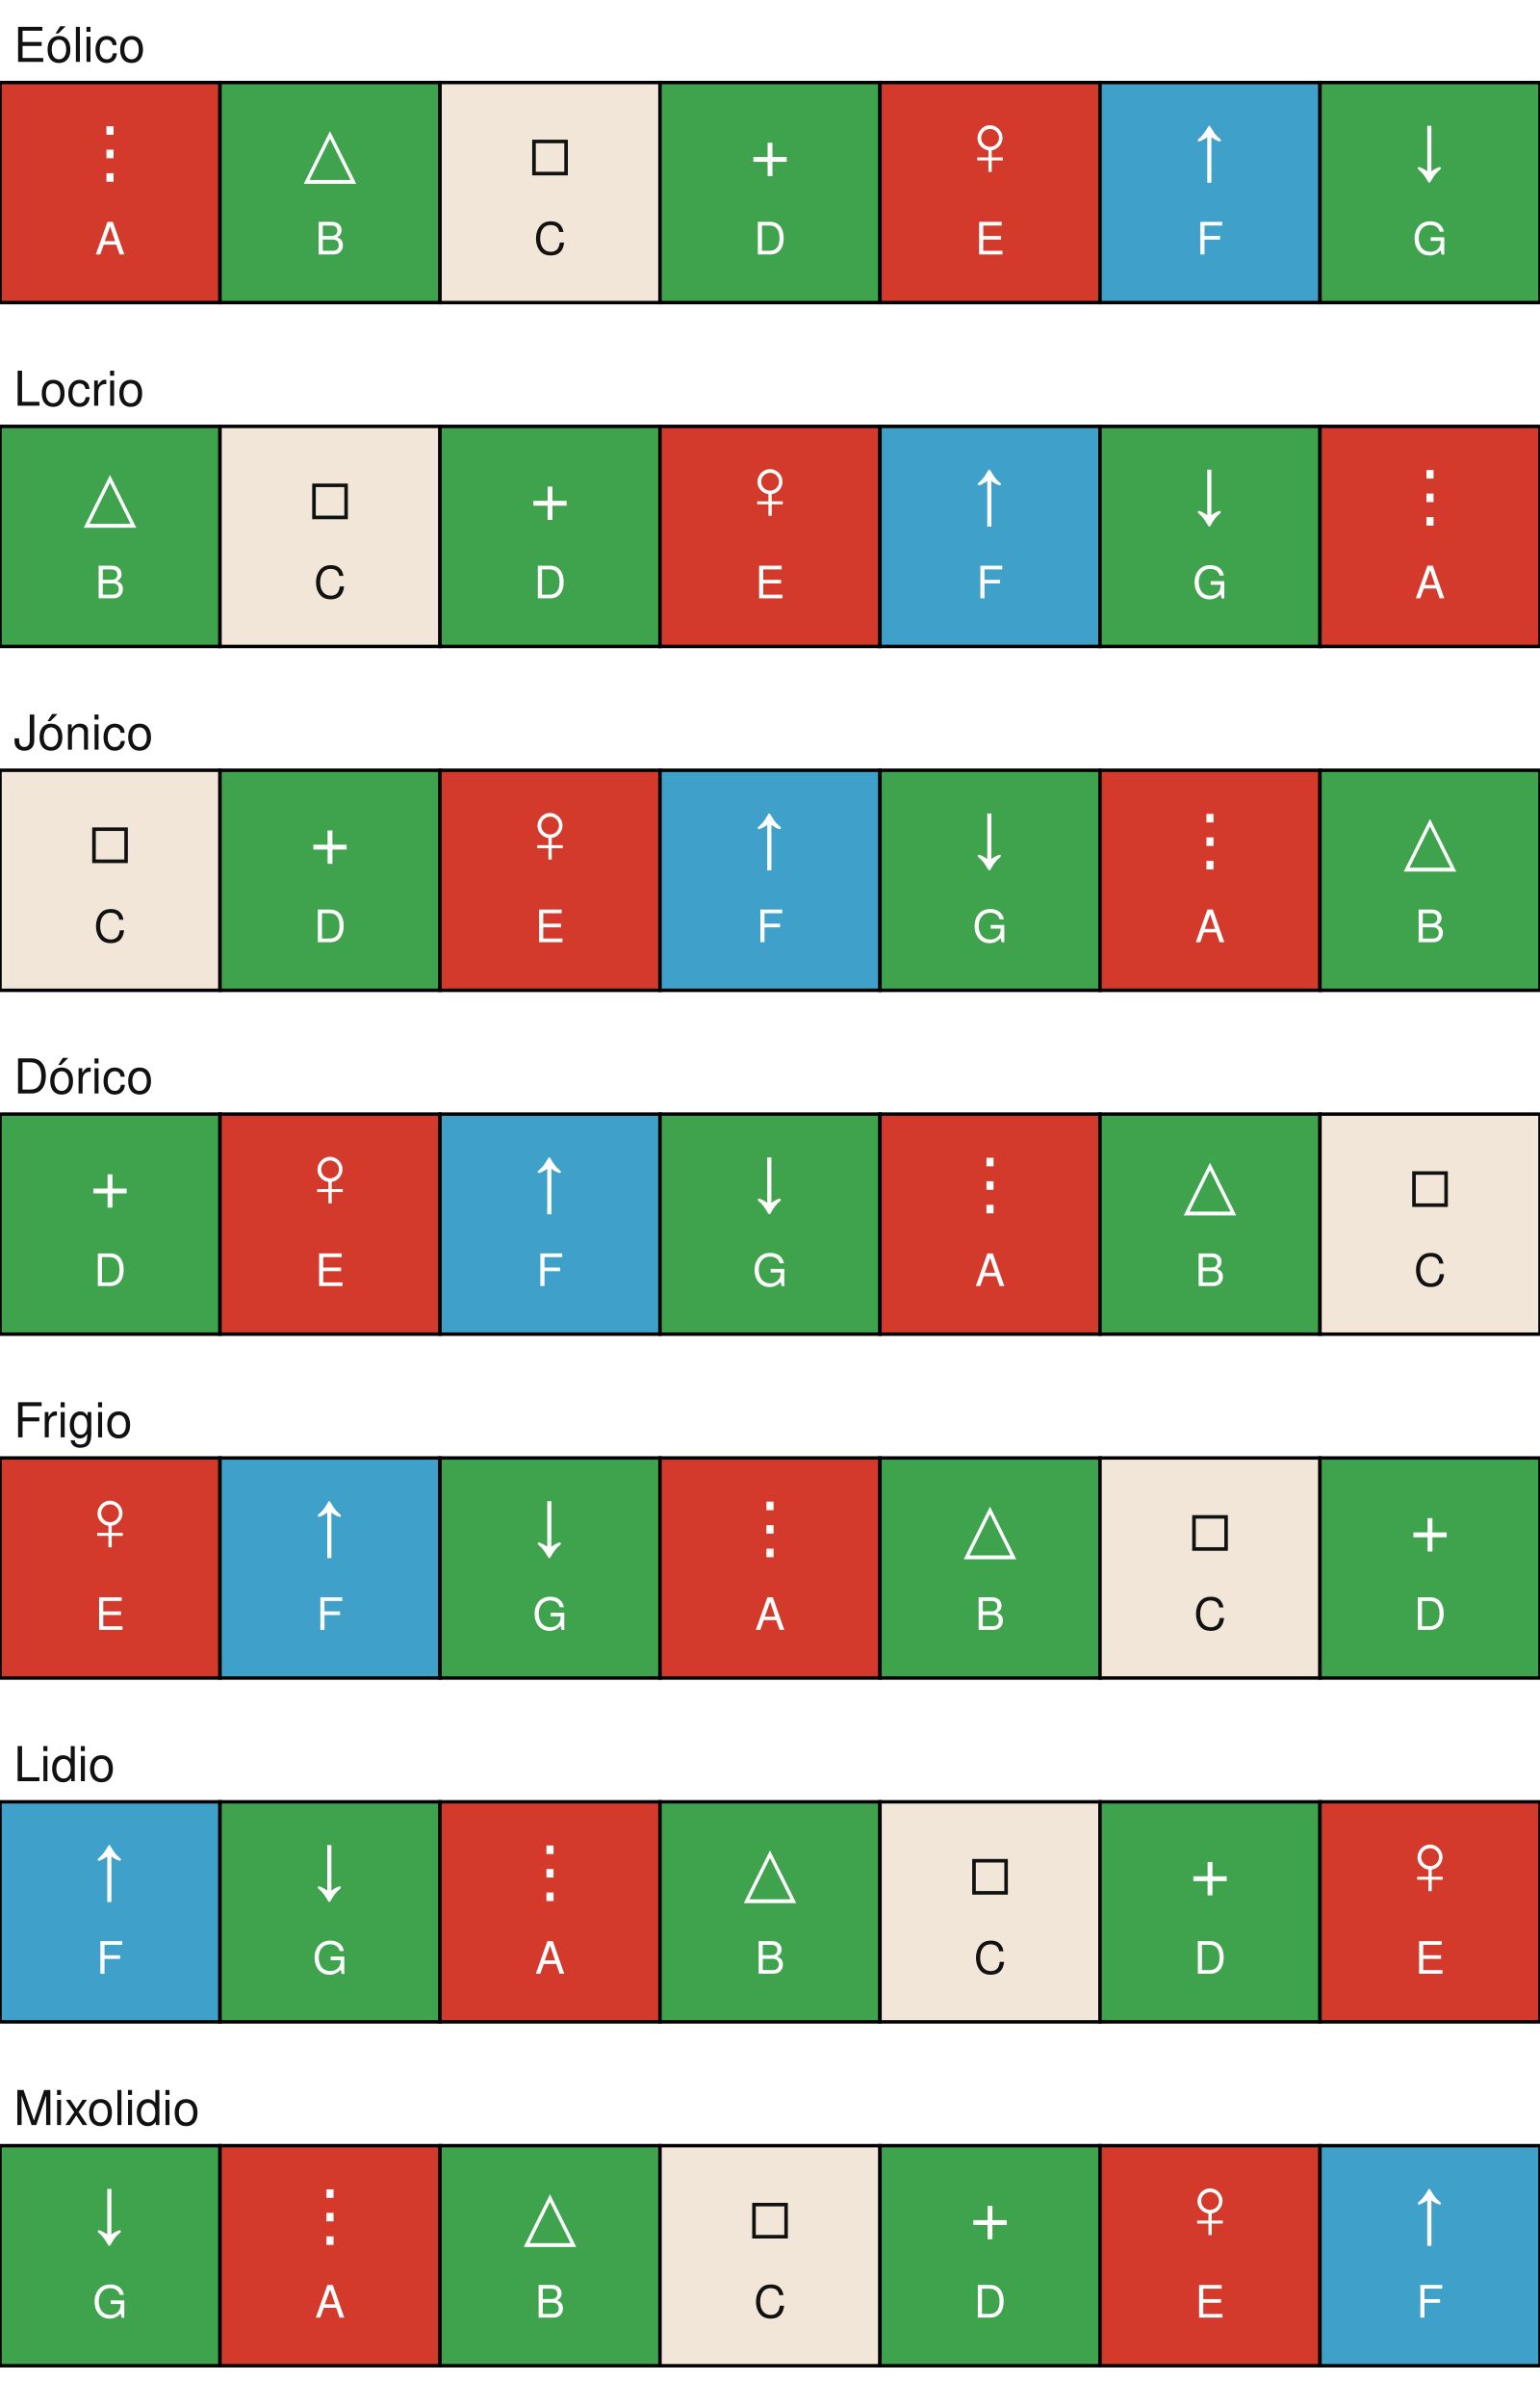
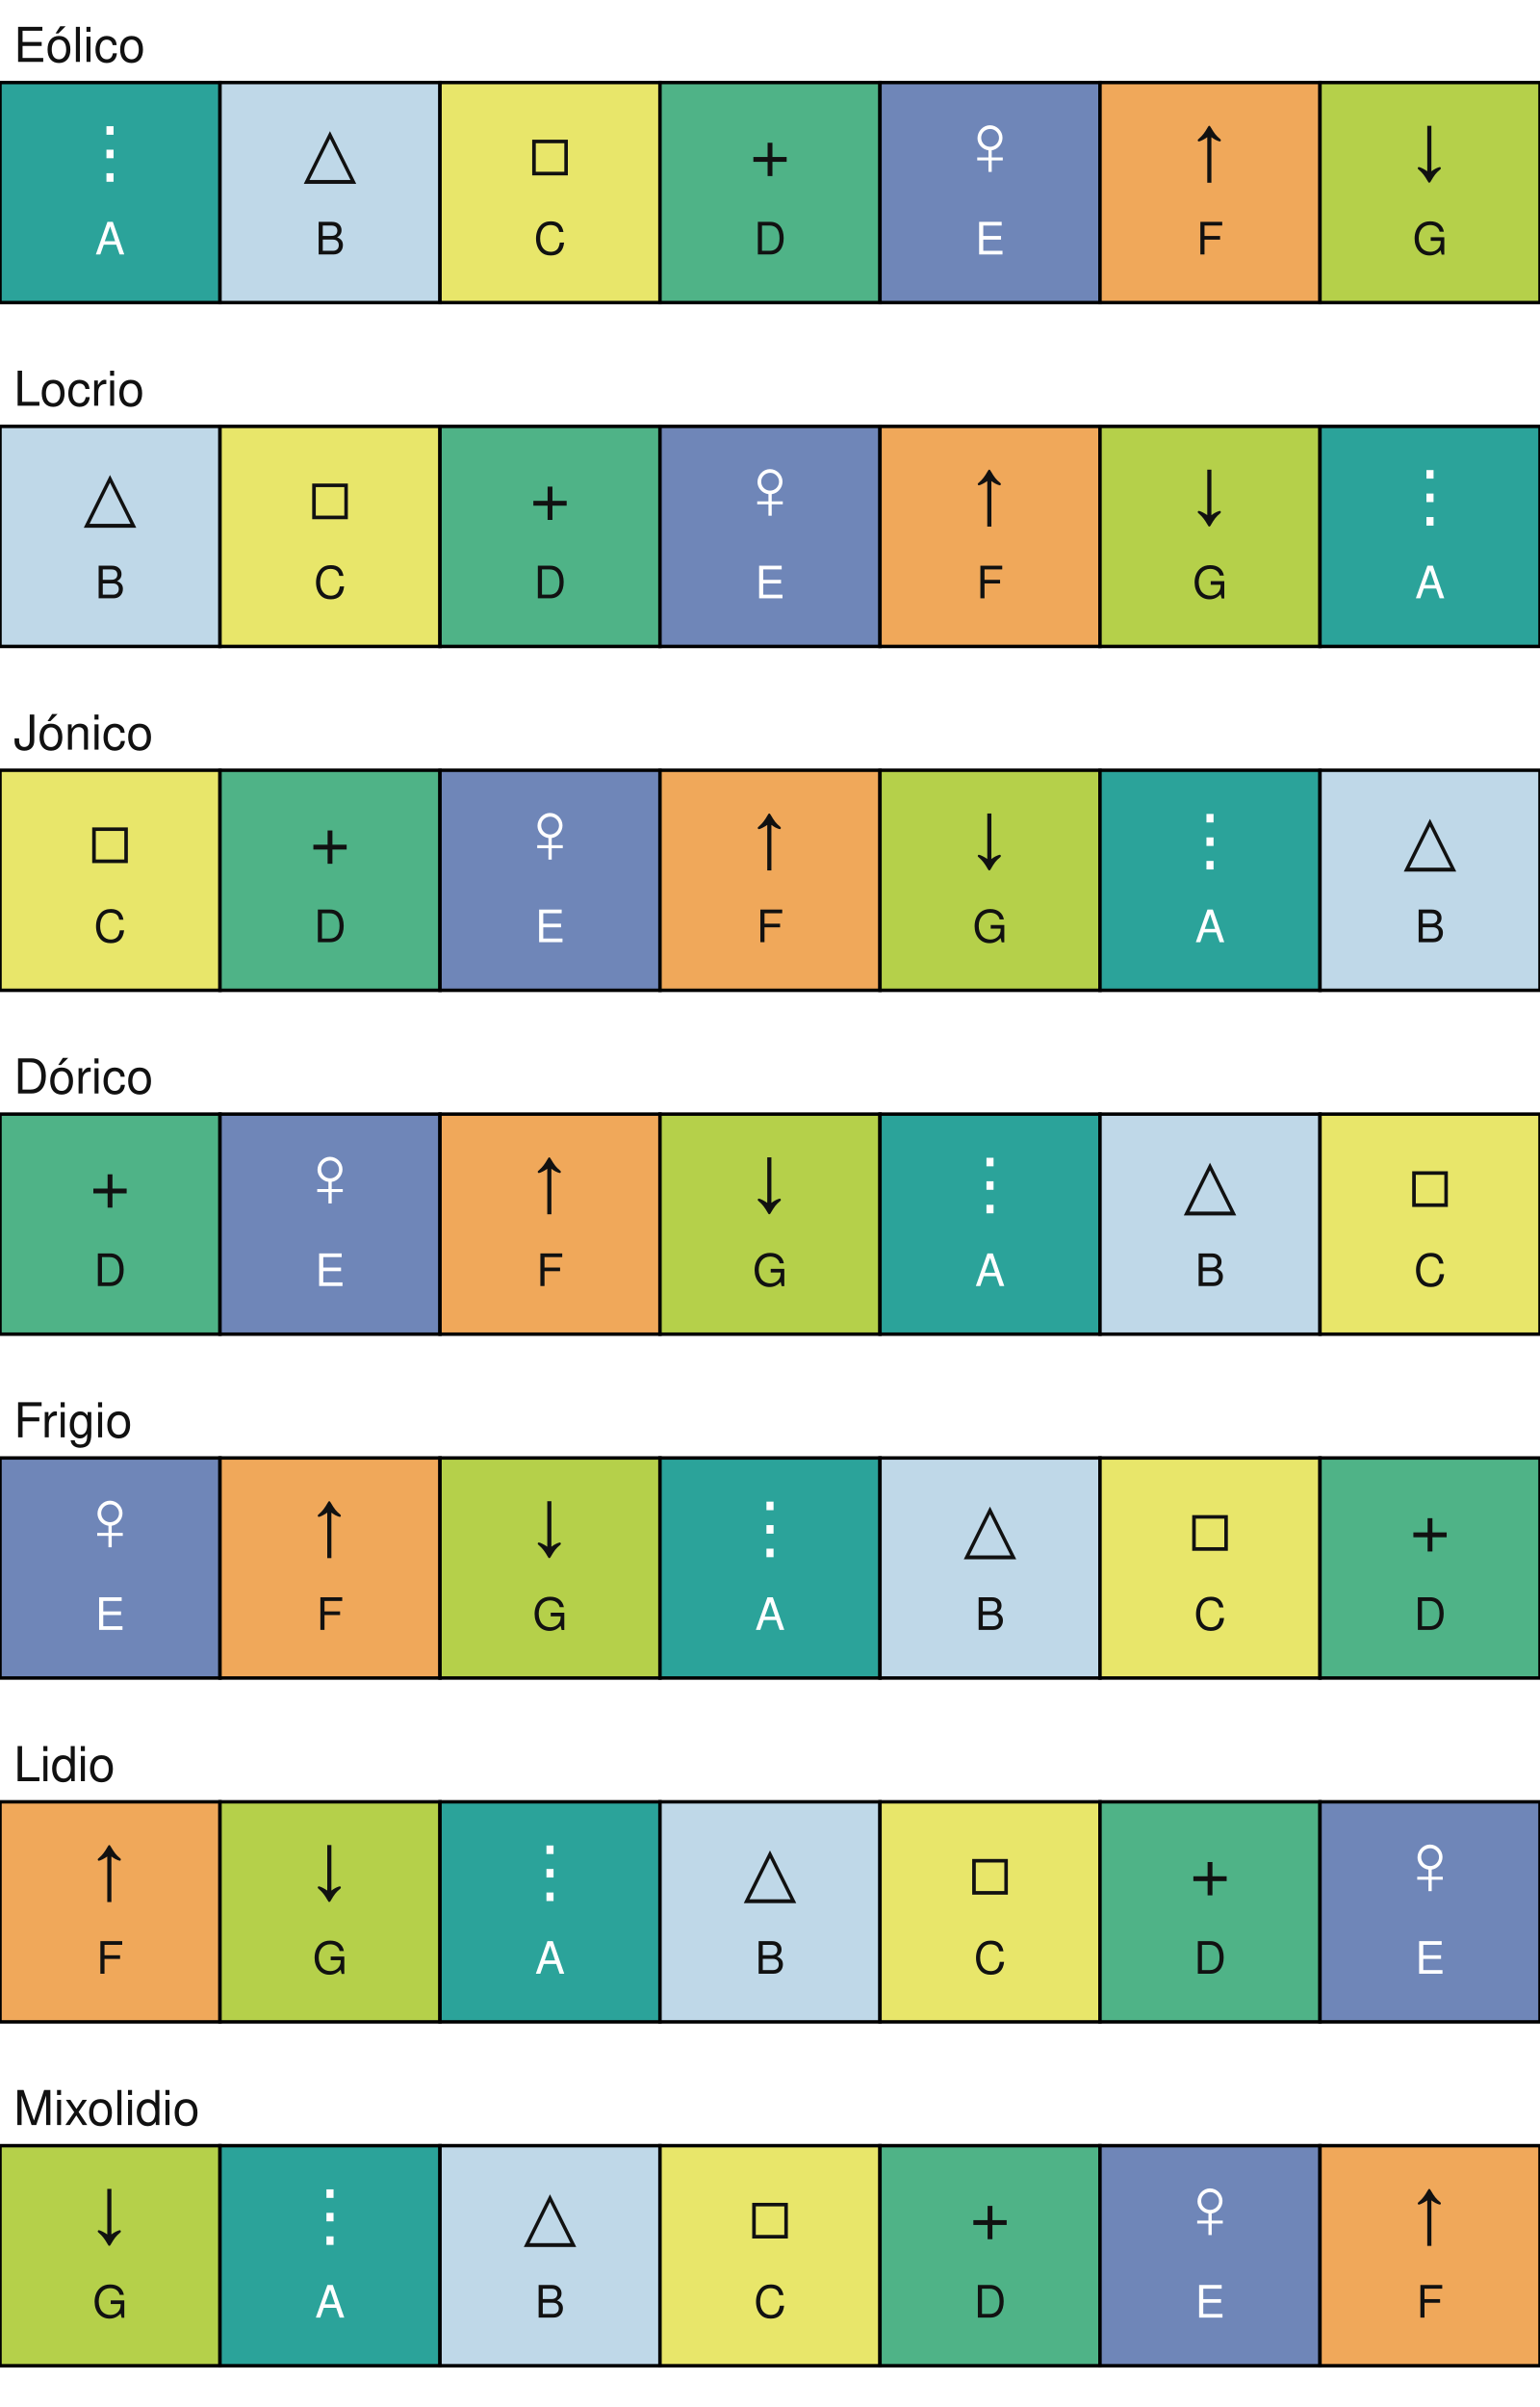
<svg xmlns="http://www.w3.org/2000/svg" width="448" height="700" viewBox="0 0 448 700">
  <rect width="448" height="700" fill="#fff" />
  <g transform="translate(0,0)">
    <rect width="448" height="92" fill="#fff" />
    <text x="4" y="18" fill="#111" font-size="14" font-family="Helvetica,Arial,sans-serif">Eólico</text>
-     <rect x="0" y="24" width="64" height="64" fill="#D43A2C" stroke="#000" />
+     <rect x="0" y="24" width="64" height="64" fill="#2BA39A" stroke="#000" />
    <text x="32" y="51" fill="#fff" font-size="20" text-anchor="middle" font-family="Helvetica,Arial,sans-serif">⋮</text>
    <text x="32" y="74" fill="#fff" font-size="13" text-anchor="middle" font-family="Helvetica,Arial,sans-serif">A</text>
-     <rect x="64" y="24" width="64" height="64" fill="#3FA34D" stroke="#000" />
-     <text x="96" y="51" fill="#fff" font-size="20" text-anchor="middle" font-family="Helvetica,Arial,sans-serif">△</text>
-     <text x="96" y="74" fill="#fff" font-size="13" text-anchor="middle" font-family="Helvetica,Arial,sans-serif">B</text>
-     <rect x="128" y="24" width="64" height="64" fill="#F2E6D8" stroke="#000" />
+     <rect x="64" y="24" width="64" height="64" fill="#BFD8E8" stroke="#000" />
+     <text x="96" y="51" fill="#111" font-size="20" text-anchor="middle" font-family="Helvetica,Arial,sans-serif">△</text>
+     <text x="96" y="74" fill="#111" font-size="13" text-anchor="middle" font-family="Helvetica,Arial,sans-serif">B</text>
+     <rect x="128" y="24" width="64" height="64" fill="#E8E66A" stroke="#000" />
    <text x="160" y="51" fill="#111" font-size="20" text-anchor="middle" font-family="Helvetica,Arial,sans-serif">□</text>
    <text x="160" y="74" fill="#111" font-size="13" text-anchor="middle" font-family="Helvetica,Arial,sans-serif">C</text>
-     <rect x="192" y="24" width="64" height="64" fill="#3FA34D" stroke="#000" />
-     <text x="224" y="51" fill="#fff" font-size="20" text-anchor="middle" font-family="Helvetica,Arial,sans-serif">+</text>
-     <text x="224" y="74" fill="#fff" font-size="13" text-anchor="middle" font-family="Helvetica,Arial,sans-serif">D</text>
-     <rect x="256" y="24" width="64" height="64" fill="#D43A2C" stroke="#000" />
+     <rect x="192" y="24" width="64" height="64" fill="#4FB387" stroke="#000" />
+     <text x="224" y="51" fill="#111" font-size="20" text-anchor="middle" font-family="Helvetica,Arial,sans-serif">+</text>
+     <text x="224" y="74" fill="#111" font-size="13" text-anchor="middle" font-family="Helvetica,Arial,sans-serif">D</text>
+     <rect x="256" y="24" width="64" height="64" fill="#6F86B8" stroke="#000" />
    <text x="288" y="51" fill="#fff" font-size="20" text-anchor="middle" font-family="Helvetica,Arial,sans-serif">♀</text>
    <text x="288" y="74" fill="#fff" font-size="13" text-anchor="middle" font-family="Helvetica,Arial,sans-serif">E</text>
-     <rect x="320" y="24" width="64" height="64" fill="#3FA0C9" stroke="#000" />
-     <text x="352" y="51" fill="#fff" font-size="20" text-anchor="middle" font-family="Helvetica,Arial,sans-serif">↑</text>
-     <text x="352" y="74" fill="#fff" font-size="13" text-anchor="middle" font-family="Helvetica,Arial,sans-serif">F</text>
-     <rect x="384" y="24" width="64" height="64" fill="#3FA34D" stroke="#000" />
-     <text x="416" y="51" fill="#fff" font-size="20" text-anchor="middle" font-family="Helvetica,Arial,sans-serif">↓</text>
-     <text x="416" y="74" fill="#fff" font-size="13" text-anchor="middle" font-family="Helvetica,Arial,sans-serif">G</text>
+     <rect x="320" y="24" width="64" height="64" fill="#F0A85A" stroke="#000" />
+     <text x="352" y="51" fill="#111" font-size="20" text-anchor="middle" font-family="Helvetica,Arial,sans-serif">↑</text>
+     <text x="352" y="74" fill="#111" font-size="13" text-anchor="middle" font-family="Helvetica,Arial,sans-serif">F</text>
+     <rect x="384" y="24" width="64" height="64" fill="#B5D04A" stroke="#000" />
+     <text x="416" y="51" fill="#111" font-size="20" text-anchor="middle" font-family="Helvetica,Arial,sans-serif">↓</text>
+     <text x="416" y="74" fill="#111" font-size="13" text-anchor="middle" font-family="Helvetica,Arial,sans-serif">G</text>
  </g>
  <g transform="translate(0,100)">
    <rect width="448" height="92" fill="#fff" />
    <text x="4" y="18" fill="#111" font-size="14" font-family="Helvetica,Arial,sans-serif">Locrio</text>
-     <rect x="0" y="24" width="64" height="64" fill="#3FA34D" stroke="#000" />
-     <text x="32" y="51" fill="#fff" font-size="20" text-anchor="middle" font-family="Helvetica,Arial,sans-serif">△</text>
-     <text x="32" y="74" fill="#fff" font-size="13" text-anchor="middle" font-family="Helvetica,Arial,sans-serif">B</text>
-     <rect x="64" y="24" width="64" height="64" fill="#F2E6D8" stroke="#000" />
+     <rect x="0" y="24" width="64" height="64" fill="#BFD8E8" stroke="#000" />
+     <text x="32" y="51" fill="#111" font-size="20" text-anchor="middle" font-family="Helvetica,Arial,sans-serif">△</text>
+     <text x="32" y="74" fill="#111" font-size="13" text-anchor="middle" font-family="Helvetica,Arial,sans-serif">B</text>
+     <rect x="64" y="24" width="64" height="64" fill="#E8E66A" stroke="#000" />
    <text x="96" y="51" fill="#111" font-size="20" text-anchor="middle" font-family="Helvetica,Arial,sans-serif">□</text>
    <text x="96" y="74" fill="#111" font-size="13" text-anchor="middle" font-family="Helvetica,Arial,sans-serif">C</text>
-     <rect x="128" y="24" width="64" height="64" fill="#3FA34D" stroke="#000" />
-     <text x="160" y="51" fill="#fff" font-size="20" text-anchor="middle" font-family="Helvetica,Arial,sans-serif">+</text>
-     <text x="160" y="74" fill="#fff" font-size="13" text-anchor="middle" font-family="Helvetica,Arial,sans-serif">D</text>
-     <rect x="192" y="24" width="64" height="64" fill="#D43A2C" stroke="#000" />
+     <rect x="128" y="24" width="64" height="64" fill="#4FB387" stroke="#000" />
+     <text x="160" y="51" fill="#111" font-size="20" text-anchor="middle" font-family="Helvetica,Arial,sans-serif">+</text>
+     <text x="160" y="74" fill="#111" font-size="13" text-anchor="middle" font-family="Helvetica,Arial,sans-serif">D</text>
+     <rect x="192" y="24" width="64" height="64" fill="#6F86B8" stroke="#000" />
    <text x="224" y="51" fill="#fff" font-size="20" text-anchor="middle" font-family="Helvetica,Arial,sans-serif">♀</text>
    <text x="224" y="74" fill="#fff" font-size="13" text-anchor="middle" font-family="Helvetica,Arial,sans-serif">E</text>
-     <rect x="256" y="24" width="64" height="64" fill="#3FA0C9" stroke="#000" />
-     <text x="288" y="51" fill="#fff" font-size="20" text-anchor="middle" font-family="Helvetica,Arial,sans-serif">↑</text>
-     <text x="288" y="74" fill="#fff" font-size="13" text-anchor="middle" font-family="Helvetica,Arial,sans-serif">F</text>
-     <rect x="320" y="24" width="64" height="64" fill="#3FA34D" stroke="#000" />
-     <text x="352" y="51" fill="#fff" font-size="20" text-anchor="middle" font-family="Helvetica,Arial,sans-serif">↓</text>
-     <text x="352" y="74" fill="#fff" font-size="13" text-anchor="middle" font-family="Helvetica,Arial,sans-serif">G</text>
-     <rect x="384" y="24" width="64" height="64" fill="#D43A2C" stroke="#000" />
+     <rect x="256" y="24" width="64" height="64" fill="#F0A85A" stroke="#000" />
+     <text x="288" y="51" fill="#111" font-size="20" text-anchor="middle" font-family="Helvetica,Arial,sans-serif">↑</text>
+     <text x="288" y="74" fill="#111" font-size="13" text-anchor="middle" font-family="Helvetica,Arial,sans-serif">F</text>
+     <rect x="320" y="24" width="64" height="64" fill="#B5D04A" stroke="#000" />
+     <text x="352" y="51" fill="#111" font-size="20" text-anchor="middle" font-family="Helvetica,Arial,sans-serif">↓</text>
+     <text x="352" y="74" fill="#111" font-size="13" text-anchor="middle" font-family="Helvetica,Arial,sans-serif">G</text>
+     <rect x="384" y="24" width="64" height="64" fill="#2BA39A" stroke="#000" />
    <text x="416" y="51" fill="#fff" font-size="20" text-anchor="middle" font-family="Helvetica,Arial,sans-serif">⋮</text>
    <text x="416" y="74" fill="#fff" font-size="13" text-anchor="middle" font-family="Helvetica,Arial,sans-serif">A</text>
  </g>
  <g transform="translate(0,200)">
    <rect width="448" height="92" fill="#fff" />
    <text x="4" y="18" fill="#111" font-size="14" font-family="Helvetica,Arial,sans-serif">Jónico</text>
-     <rect x="0" y="24" width="64" height="64" fill="#F2E6D8" stroke="#000" />
+     <rect x="0" y="24" width="64" height="64" fill="#E8E66A" stroke="#000" />
    <text x="32" y="51" fill="#111" font-size="20" text-anchor="middle" font-family="Helvetica,Arial,sans-serif">□</text>
    <text x="32" y="74" fill="#111" font-size="13" text-anchor="middle" font-family="Helvetica,Arial,sans-serif">C</text>
-     <rect x="64" y="24" width="64" height="64" fill="#3FA34D" stroke="#000" />
-     <text x="96" y="51" fill="#fff" font-size="20" text-anchor="middle" font-family="Helvetica,Arial,sans-serif">+</text>
-     <text x="96" y="74" fill="#fff" font-size="13" text-anchor="middle" font-family="Helvetica,Arial,sans-serif">D</text>
-     <rect x="128" y="24" width="64" height="64" fill="#D43A2C" stroke="#000" />
+     <rect x="64" y="24" width="64" height="64" fill="#4FB387" stroke="#000" />
+     <text x="96" y="51" fill="#111" font-size="20" text-anchor="middle" font-family="Helvetica,Arial,sans-serif">+</text>
+     <text x="96" y="74" fill="#111" font-size="13" text-anchor="middle" font-family="Helvetica,Arial,sans-serif">D</text>
+     <rect x="128" y="24" width="64" height="64" fill="#6F86B8" stroke="#000" />
    <text x="160" y="51" fill="#fff" font-size="20" text-anchor="middle" font-family="Helvetica,Arial,sans-serif">♀</text>
    <text x="160" y="74" fill="#fff" font-size="13" text-anchor="middle" font-family="Helvetica,Arial,sans-serif">E</text>
-     <rect x="192" y="24" width="64" height="64" fill="#3FA0C9" stroke="#000" />
-     <text x="224" y="51" fill="#fff" font-size="20" text-anchor="middle" font-family="Helvetica,Arial,sans-serif">↑</text>
-     <text x="224" y="74" fill="#fff" font-size="13" text-anchor="middle" font-family="Helvetica,Arial,sans-serif">F</text>
-     <rect x="256" y="24" width="64" height="64" fill="#3FA34D" stroke="#000" />
-     <text x="288" y="51" fill="#fff" font-size="20" text-anchor="middle" font-family="Helvetica,Arial,sans-serif">↓</text>
-     <text x="288" y="74" fill="#fff" font-size="13" text-anchor="middle" font-family="Helvetica,Arial,sans-serif">G</text>
-     <rect x="320" y="24" width="64" height="64" fill="#D43A2C" stroke="#000" />
+     <rect x="192" y="24" width="64" height="64" fill="#F0A85A" stroke="#000" />
+     <text x="224" y="51" fill="#111" font-size="20" text-anchor="middle" font-family="Helvetica,Arial,sans-serif">↑</text>
+     <text x="224" y="74" fill="#111" font-size="13" text-anchor="middle" font-family="Helvetica,Arial,sans-serif">F</text>
+     <rect x="256" y="24" width="64" height="64" fill="#B5D04A" stroke="#000" />
+     <text x="288" y="51" fill="#111" font-size="20" text-anchor="middle" font-family="Helvetica,Arial,sans-serif">↓</text>
+     <text x="288" y="74" fill="#111" font-size="13" text-anchor="middle" font-family="Helvetica,Arial,sans-serif">G</text>
+     <rect x="320" y="24" width="64" height="64" fill="#2BA39A" stroke="#000" />
    <text x="352" y="51" fill="#fff" font-size="20" text-anchor="middle" font-family="Helvetica,Arial,sans-serif">⋮</text>
    <text x="352" y="74" fill="#fff" font-size="13" text-anchor="middle" font-family="Helvetica,Arial,sans-serif">A</text>
-     <rect x="384" y="24" width="64" height="64" fill="#3FA34D" stroke="#000" />
-     <text x="416" y="51" fill="#fff" font-size="20" text-anchor="middle" font-family="Helvetica,Arial,sans-serif">△</text>
-     <text x="416" y="74" fill="#fff" font-size="13" text-anchor="middle" font-family="Helvetica,Arial,sans-serif">B</text>
+     <rect x="384" y="24" width="64" height="64" fill="#BFD8E8" stroke="#000" />
+     <text x="416" y="51" fill="#111" font-size="20" text-anchor="middle" font-family="Helvetica,Arial,sans-serif">△</text>
+     <text x="416" y="74" fill="#111" font-size="13" text-anchor="middle" font-family="Helvetica,Arial,sans-serif">B</text>
  </g>
  <g transform="translate(0,300)">
    <rect width="448" height="92" fill="#fff" />
    <text x="4" y="18" fill="#111" font-size="14" font-family="Helvetica,Arial,sans-serif">Dórico</text>
-     <rect x="0" y="24" width="64" height="64" fill="#3FA34D" stroke="#000" />
-     <text x="32" y="51" fill="#fff" font-size="20" text-anchor="middle" font-family="Helvetica,Arial,sans-serif">+</text>
-     <text x="32" y="74" fill="#fff" font-size="13" text-anchor="middle" font-family="Helvetica,Arial,sans-serif">D</text>
-     <rect x="64" y="24" width="64" height="64" fill="#D43A2C" stroke="#000" />
+     <rect x="0" y="24" width="64" height="64" fill="#4FB387" stroke="#000" />
+     <text x="32" y="51" fill="#111" font-size="20" text-anchor="middle" font-family="Helvetica,Arial,sans-serif">+</text>
+     <text x="32" y="74" fill="#111" font-size="13" text-anchor="middle" font-family="Helvetica,Arial,sans-serif">D</text>
+     <rect x="64" y="24" width="64" height="64" fill="#6F86B8" stroke="#000" />
    <text x="96" y="51" fill="#fff" font-size="20" text-anchor="middle" font-family="Helvetica,Arial,sans-serif">♀</text>
    <text x="96" y="74" fill="#fff" font-size="13" text-anchor="middle" font-family="Helvetica,Arial,sans-serif">E</text>
-     <rect x="128" y="24" width="64" height="64" fill="#3FA0C9" stroke="#000" />
-     <text x="160" y="51" fill="#fff" font-size="20" text-anchor="middle" font-family="Helvetica,Arial,sans-serif">↑</text>
-     <text x="160" y="74" fill="#fff" font-size="13" text-anchor="middle" font-family="Helvetica,Arial,sans-serif">F</text>
-     <rect x="192" y="24" width="64" height="64" fill="#3FA34D" stroke="#000" />
-     <text x="224" y="51" fill="#fff" font-size="20" text-anchor="middle" font-family="Helvetica,Arial,sans-serif">↓</text>
-     <text x="224" y="74" fill="#fff" font-size="13" text-anchor="middle" font-family="Helvetica,Arial,sans-serif">G</text>
-     <rect x="256" y="24" width="64" height="64" fill="#D43A2C" stroke="#000" />
+     <rect x="128" y="24" width="64" height="64" fill="#F0A85A" stroke="#000" />
+     <text x="160" y="51" fill="#111" font-size="20" text-anchor="middle" font-family="Helvetica,Arial,sans-serif">↑</text>
+     <text x="160" y="74" fill="#111" font-size="13" text-anchor="middle" font-family="Helvetica,Arial,sans-serif">F</text>
+     <rect x="192" y="24" width="64" height="64" fill="#B5D04A" stroke="#000" />
+     <text x="224" y="51" fill="#111" font-size="20" text-anchor="middle" font-family="Helvetica,Arial,sans-serif">↓</text>
+     <text x="224" y="74" fill="#111" font-size="13" text-anchor="middle" font-family="Helvetica,Arial,sans-serif">G</text>
+     <rect x="256" y="24" width="64" height="64" fill="#2BA39A" stroke="#000" />
    <text x="288" y="51" fill="#fff" font-size="20" text-anchor="middle" font-family="Helvetica,Arial,sans-serif">⋮</text>
    <text x="288" y="74" fill="#fff" font-size="13" text-anchor="middle" font-family="Helvetica,Arial,sans-serif">A</text>
-     <rect x="320" y="24" width="64" height="64" fill="#3FA34D" stroke="#000" />
-     <text x="352" y="51" fill="#fff" font-size="20" text-anchor="middle" font-family="Helvetica,Arial,sans-serif">△</text>
-     <text x="352" y="74" fill="#fff" font-size="13" text-anchor="middle" font-family="Helvetica,Arial,sans-serif">B</text>
-     <rect x="384" y="24" width="64" height="64" fill="#F2E6D8" stroke="#000" />
+     <rect x="320" y="24" width="64" height="64" fill="#BFD8E8" stroke="#000" />
+     <text x="352" y="51" fill="#111" font-size="20" text-anchor="middle" font-family="Helvetica,Arial,sans-serif">△</text>
+     <text x="352" y="74" fill="#111" font-size="13" text-anchor="middle" font-family="Helvetica,Arial,sans-serif">B</text>
+     <rect x="384" y="24" width="64" height="64" fill="#E8E66A" stroke="#000" />
    <text x="416" y="51" fill="#111" font-size="20" text-anchor="middle" font-family="Helvetica,Arial,sans-serif">□</text>
    <text x="416" y="74" fill="#111" font-size="13" text-anchor="middle" font-family="Helvetica,Arial,sans-serif">C</text>
  </g>
  <g transform="translate(0,400)">
    <rect width="448" height="92" fill="#fff" />
    <text x="4" y="18" fill="#111" font-size="14" font-family="Helvetica,Arial,sans-serif">Frigio</text>
-     <rect x="0" y="24" width="64" height="64" fill="#D43A2C" stroke="#000" />
+     <rect x="0" y="24" width="64" height="64" fill="#6F86B8" stroke="#000" />
    <text x="32" y="51" fill="#fff" font-size="20" text-anchor="middle" font-family="Helvetica,Arial,sans-serif">♀</text>
    <text x="32" y="74" fill="#fff" font-size="13" text-anchor="middle" font-family="Helvetica,Arial,sans-serif">E</text>
-     <rect x="64" y="24" width="64" height="64" fill="#3FA0C9" stroke="#000" />
-     <text x="96" y="51" fill="#fff" font-size="20" text-anchor="middle" font-family="Helvetica,Arial,sans-serif">↑</text>
-     <text x="96" y="74" fill="#fff" font-size="13" text-anchor="middle" font-family="Helvetica,Arial,sans-serif">F</text>
-     <rect x="128" y="24" width="64" height="64" fill="#3FA34D" stroke="#000" />
-     <text x="160" y="51" fill="#fff" font-size="20" text-anchor="middle" font-family="Helvetica,Arial,sans-serif">↓</text>
-     <text x="160" y="74" fill="#fff" font-size="13" text-anchor="middle" font-family="Helvetica,Arial,sans-serif">G</text>
-     <rect x="192" y="24" width="64" height="64" fill="#D43A2C" stroke="#000" />
+     <rect x="64" y="24" width="64" height="64" fill="#F0A85A" stroke="#000" />
+     <text x="96" y="51" fill="#111" font-size="20" text-anchor="middle" font-family="Helvetica,Arial,sans-serif">↑</text>
+     <text x="96" y="74" fill="#111" font-size="13" text-anchor="middle" font-family="Helvetica,Arial,sans-serif">F</text>
+     <rect x="128" y="24" width="64" height="64" fill="#B5D04A" stroke="#000" />
+     <text x="160" y="51" fill="#111" font-size="20" text-anchor="middle" font-family="Helvetica,Arial,sans-serif">↓</text>
+     <text x="160" y="74" fill="#111" font-size="13" text-anchor="middle" font-family="Helvetica,Arial,sans-serif">G</text>
+     <rect x="192" y="24" width="64" height="64" fill="#2BA39A" stroke="#000" />
    <text x="224" y="51" fill="#fff" font-size="20" text-anchor="middle" font-family="Helvetica,Arial,sans-serif">⋮</text>
    <text x="224" y="74" fill="#fff" font-size="13" text-anchor="middle" font-family="Helvetica,Arial,sans-serif">A</text>
-     <rect x="256" y="24" width="64" height="64" fill="#3FA34D" stroke="#000" />
-     <text x="288" y="51" fill="#fff" font-size="20" text-anchor="middle" font-family="Helvetica,Arial,sans-serif">△</text>
-     <text x="288" y="74" fill="#fff" font-size="13" text-anchor="middle" font-family="Helvetica,Arial,sans-serif">B</text>
-     <rect x="320" y="24" width="64" height="64" fill="#F2E6D8" stroke="#000" />
+     <rect x="256" y="24" width="64" height="64" fill="#BFD8E8" stroke="#000" />
+     <text x="288" y="51" fill="#111" font-size="20" text-anchor="middle" font-family="Helvetica,Arial,sans-serif">△</text>
+     <text x="288" y="74" fill="#111" font-size="13" text-anchor="middle" font-family="Helvetica,Arial,sans-serif">B</text>
+     <rect x="320" y="24" width="64" height="64" fill="#E8E66A" stroke="#000" />
    <text x="352" y="51" fill="#111" font-size="20" text-anchor="middle" font-family="Helvetica,Arial,sans-serif">□</text>
    <text x="352" y="74" fill="#111" font-size="13" text-anchor="middle" font-family="Helvetica,Arial,sans-serif">C</text>
-     <rect x="384" y="24" width="64" height="64" fill="#3FA34D" stroke="#000" />
-     <text x="416" y="51" fill="#fff" font-size="20" text-anchor="middle" font-family="Helvetica,Arial,sans-serif">+</text>
-     <text x="416" y="74" fill="#fff" font-size="13" text-anchor="middle" font-family="Helvetica,Arial,sans-serif">D</text>
+     <rect x="384" y="24" width="64" height="64" fill="#4FB387" stroke="#000" />
+     <text x="416" y="51" fill="#111" font-size="20" text-anchor="middle" font-family="Helvetica,Arial,sans-serif">+</text>
+     <text x="416" y="74" fill="#111" font-size="13" text-anchor="middle" font-family="Helvetica,Arial,sans-serif">D</text>
  </g>
  <g transform="translate(0,500)">
    <rect width="448" height="92" fill="#fff" />
    <text x="4" y="18" fill="#111" font-size="14" font-family="Helvetica,Arial,sans-serif">Lidio</text>
-     <rect x="0" y="24" width="64" height="64" fill="#3FA0C9" stroke="#000" />
-     <text x="32" y="51" fill="#fff" font-size="20" text-anchor="middle" font-family="Helvetica,Arial,sans-serif">↑</text>
-     <text x="32" y="74" fill="#fff" font-size="13" text-anchor="middle" font-family="Helvetica,Arial,sans-serif">F</text>
-     <rect x="64" y="24" width="64" height="64" fill="#3FA34D" stroke="#000" />
-     <text x="96" y="51" fill="#fff" font-size="20" text-anchor="middle" font-family="Helvetica,Arial,sans-serif">↓</text>
-     <text x="96" y="74" fill="#fff" font-size="13" text-anchor="middle" font-family="Helvetica,Arial,sans-serif">G</text>
-     <rect x="128" y="24" width="64" height="64" fill="#D43A2C" stroke="#000" />
+     <rect x="0" y="24" width="64" height="64" fill="#F0A85A" stroke="#000" />
+     <text x="32" y="51" fill="#111" font-size="20" text-anchor="middle" font-family="Helvetica,Arial,sans-serif">↑</text>
+     <text x="32" y="74" fill="#111" font-size="13" text-anchor="middle" font-family="Helvetica,Arial,sans-serif">F</text>
+     <rect x="64" y="24" width="64" height="64" fill="#B5D04A" stroke="#000" />
+     <text x="96" y="51" fill="#111" font-size="20" text-anchor="middle" font-family="Helvetica,Arial,sans-serif">↓</text>
+     <text x="96" y="74" fill="#111" font-size="13" text-anchor="middle" font-family="Helvetica,Arial,sans-serif">G</text>
+     <rect x="128" y="24" width="64" height="64" fill="#2BA39A" stroke="#000" />
    <text x="160" y="51" fill="#fff" font-size="20" text-anchor="middle" font-family="Helvetica,Arial,sans-serif">⋮</text>
    <text x="160" y="74" fill="#fff" font-size="13" text-anchor="middle" font-family="Helvetica,Arial,sans-serif">A</text>
-     <rect x="192" y="24" width="64" height="64" fill="#3FA34D" stroke="#000" />
-     <text x="224" y="51" fill="#fff" font-size="20" text-anchor="middle" font-family="Helvetica,Arial,sans-serif">△</text>
-     <text x="224" y="74" fill="#fff" font-size="13" text-anchor="middle" font-family="Helvetica,Arial,sans-serif">B</text>
-     <rect x="256" y="24" width="64" height="64" fill="#F2E6D8" stroke="#000" />
+     <rect x="192" y="24" width="64" height="64" fill="#BFD8E8" stroke="#000" />
+     <text x="224" y="51" fill="#111" font-size="20" text-anchor="middle" font-family="Helvetica,Arial,sans-serif">△</text>
+     <text x="224" y="74" fill="#111" font-size="13" text-anchor="middle" font-family="Helvetica,Arial,sans-serif">B</text>
+     <rect x="256" y="24" width="64" height="64" fill="#E8E66A" stroke="#000" />
    <text x="288" y="51" fill="#111" font-size="20" text-anchor="middle" font-family="Helvetica,Arial,sans-serif">□</text>
    <text x="288" y="74" fill="#111" font-size="13" text-anchor="middle" font-family="Helvetica,Arial,sans-serif">C</text>
-     <rect x="320" y="24" width="64" height="64" fill="#3FA34D" stroke="#000" />
-     <text x="352" y="51" fill="#fff" font-size="20" text-anchor="middle" font-family="Helvetica,Arial,sans-serif">+</text>
-     <text x="352" y="74" fill="#fff" font-size="13" text-anchor="middle" font-family="Helvetica,Arial,sans-serif">D</text>
-     <rect x="384" y="24" width="64" height="64" fill="#D43A2C" stroke="#000" />
+     <rect x="320" y="24" width="64" height="64" fill="#4FB387" stroke="#000" />
+     <text x="352" y="51" fill="#111" font-size="20" text-anchor="middle" font-family="Helvetica,Arial,sans-serif">+</text>
+     <text x="352" y="74" fill="#111" font-size="13" text-anchor="middle" font-family="Helvetica,Arial,sans-serif">D</text>
+     <rect x="384" y="24" width="64" height="64" fill="#6F86B8" stroke="#000" />
    <text x="416" y="51" fill="#fff" font-size="20" text-anchor="middle" font-family="Helvetica,Arial,sans-serif">♀</text>
    <text x="416" y="74" fill="#fff" font-size="13" text-anchor="middle" font-family="Helvetica,Arial,sans-serif">E</text>
  </g>
  <g transform="translate(0,600)">
    <rect width="448" height="92" fill="#fff" />
    <text x="4" y="18" fill="#111" font-size="14" font-family="Helvetica,Arial,sans-serif">Mixolidio</text>
-     <rect x="0" y="24" width="64" height="64" fill="#3FA34D" stroke="#000" />
-     <text x="32" y="51" fill="#fff" font-size="20" text-anchor="middle" font-family="Helvetica,Arial,sans-serif">↓</text>
-     <text x="32" y="74" fill="#fff" font-size="13" text-anchor="middle" font-family="Helvetica,Arial,sans-serif">G</text>
-     <rect x="64" y="24" width="64" height="64" fill="#D43A2C" stroke="#000" />
+     <rect x="0" y="24" width="64" height="64" fill="#B5D04A" stroke="#000" />
+     <text x="32" y="51" fill="#111" font-size="20" text-anchor="middle" font-family="Helvetica,Arial,sans-serif">↓</text>
+     <text x="32" y="74" fill="#111" font-size="13" text-anchor="middle" font-family="Helvetica,Arial,sans-serif">G</text>
+     <rect x="64" y="24" width="64" height="64" fill="#2BA39A" stroke="#000" />
    <text x="96" y="51" fill="#fff" font-size="20" text-anchor="middle" font-family="Helvetica,Arial,sans-serif">⋮</text>
    <text x="96" y="74" fill="#fff" font-size="13" text-anchor="middle" font-family="Helvetica,Arial,sans-serif">A</text>
-     <rect x="128" y="24" width="64" height="64" fill="#3FA34D" stroke="#000" />
-     <text x="160" y="51" fill="#fff" font-size="20" text-anchor="middle" font-family="Helvetica,Arial,sans-serif">△</text>
-     <text x="160" y="74" fill="#fff" font-size="13" text-anchor="middle" font-family="Helvetica,Arial,sans-serif">B</text>
-     <rect x="192" y="24" width="64" height="64" fill="#F2E6D8" stroke="#000" />
+     <rect x="128" y="24" width="64" height="64" fill="#BFD8E8" stroke="#000" />
+     <text x="160" y="51" fill="#111" font-size="20" text-anchor="middle" font-family="Helvetica,Arial,sans-serif">△</text>
+     <text x="160" y="74" fill="#111" font-size="13" text-anchor="middle" font-family="Helvetica,Arial,sans-serif">B</text>
+     <rect x="192" y="24" width="64" height="64" fill="#E8E66A" stroke="#000" />
    <text x="224" y="51" fill="#111" font-size="20" text-anchor="middle" font-family="Helvetica,Arial,sans-serif">□</text>
    <text x="224" y="74" fill="#111" font-size="13" text-anchor="middle" font-family="Helvetica,Arial,sans-serif">C</text>
-     <rect x="256" y="24" width="64" height="64" fill="#3FA34D" stroke="#000" />
-     <text x="288" y="51" fill="#fff" font-size="20" text-anchor="middle" font-family="Helvetica,Arial,sans-serif">+</text>
-     <text x="288" y="74" fill="#fff" font-size="13" text-anchor="middle" font-family="Helvetica,Arial,sans-serif">D</text>
-     <rect x="320" y="24" width="64" height="64" fill="#D43A2C" stroke="#000" />
+     <rect x="256" y="24" width="64" height="64" fill="#4FB387" stroke="#000" />
+     <text x="288" y="51" fill="#111" font-size="20" text-anchor="middle" font-family="Helvetica,Arial,sans-serif">+</text>
+     <text x="288" y="74" fill="#111" font-size="13" text-anchor="middle" font-family="Helvetica,Arial,sans-serif">D</text>
+     <rect x="320" y="24" width="64" height="64" fill="#6F86B8" stroke="#000" />
    <text x="352" y="51" fill="#fff" font-size="20" text-anchor="middle" font-family="Helvetica,Arial,sans-serif">♀</text>
    <text x="352" y="74" fill="#fff" font-size="13" text-anchor="middle" font-family="Helvetica,Arial,sans-serif">E</text>
-     <rect x="384" y="24" width="64" height="64" fill="#3FA0C9" stroke="#000" />
-     <text x="416" y="51" fill="#fff" font-size="20" text-anchor="middle" font-family="Helvetica,Arial,sans-serif">↑</text>
-     <text x="416" y="74" fill="#fff" font-size="13" text-anchor="middle" font-family="Helvetica,Arial,sans-serif">F</text>
+     <rect x="384" y="24" width="64" height="64" fill="#F0A85A" stroke="#000" />
+     <text x="416" y="51" fill="#111" font-size="20" text-anchor="middle" font-family="Helvetica,Arial,sans-serif">↑</text>
+     <text x="416" y="74" fill="#111" font-size="13" text-anchor="middle" font-family="Helvetica,Arial,sans-serif">F</text>
  </g>
</svg>
